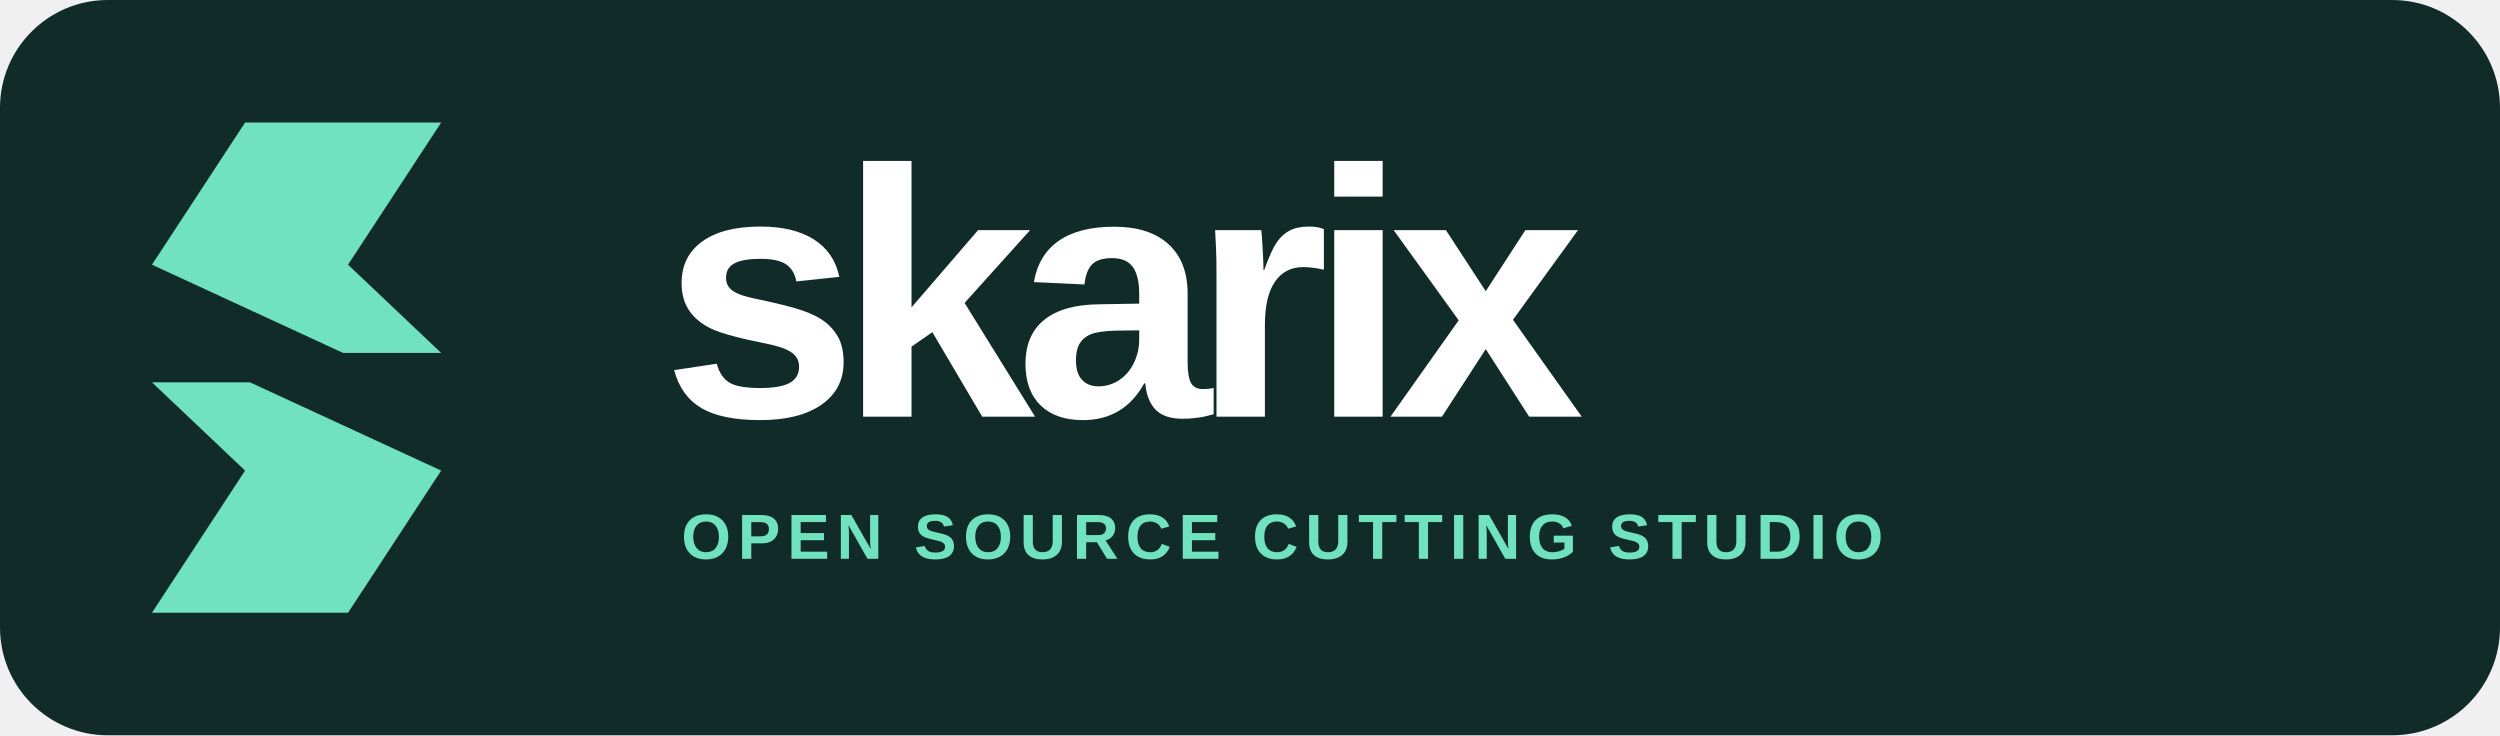
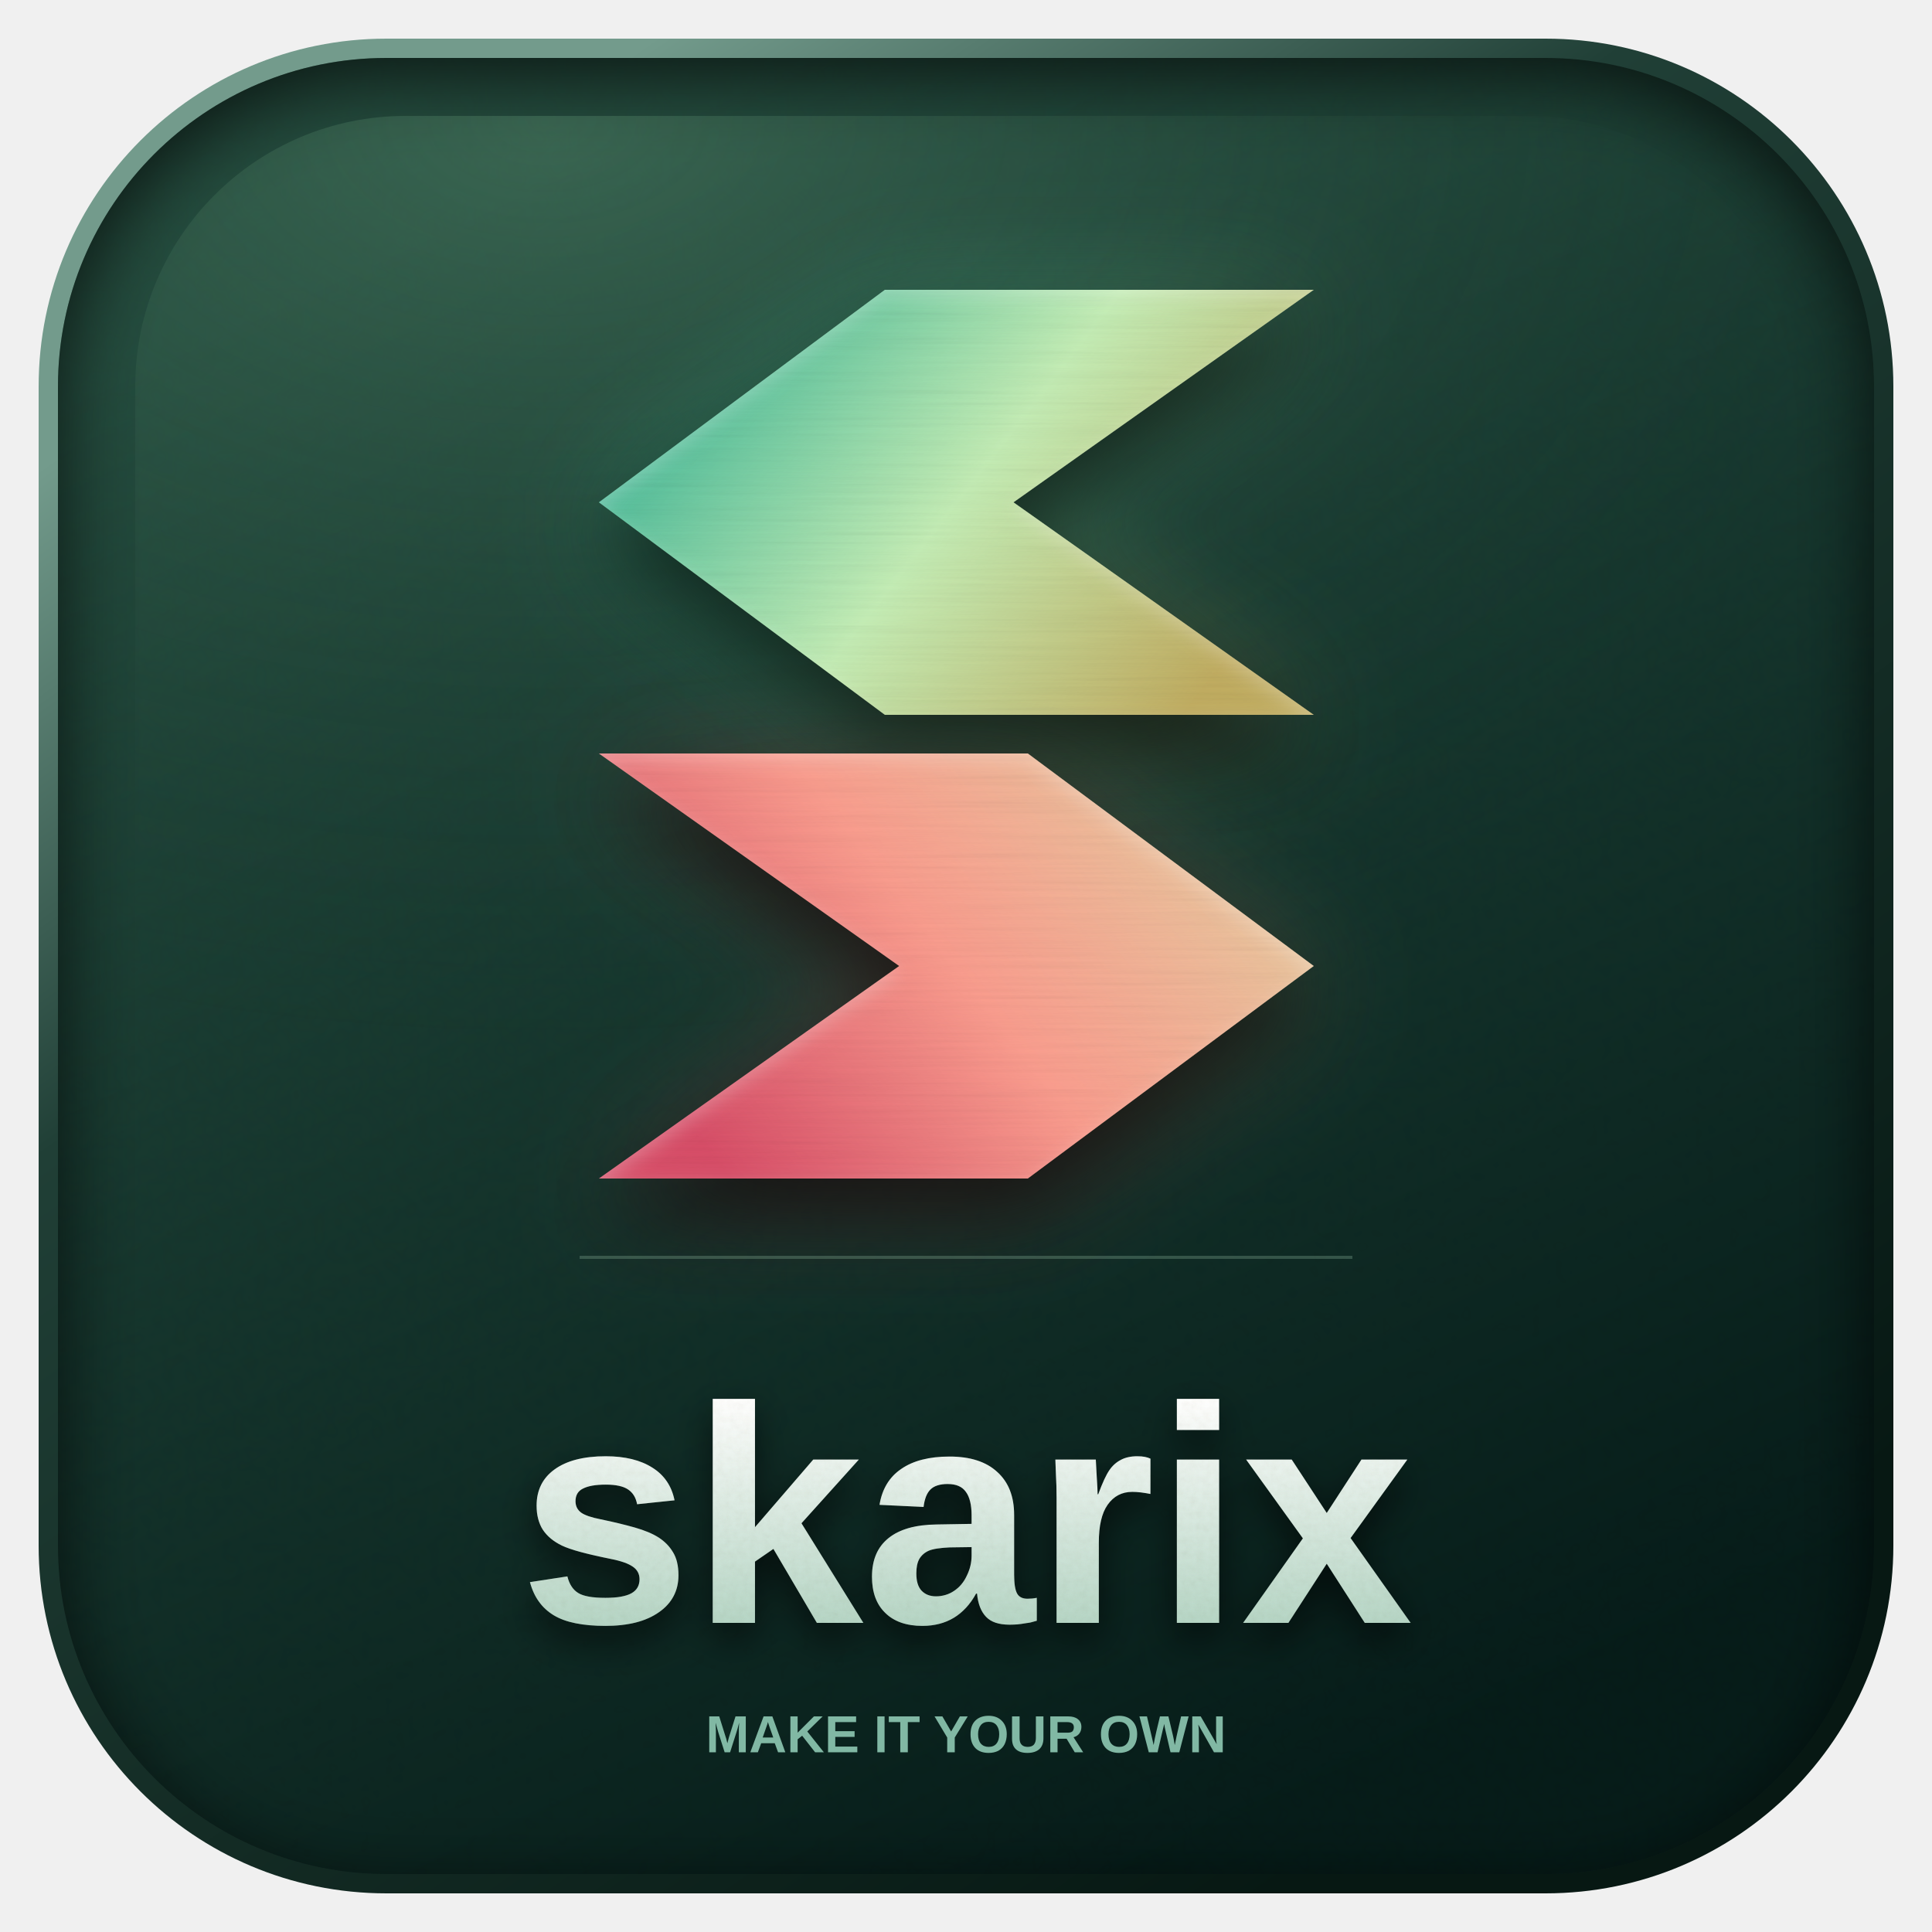
- <svg xmlns="http://www.w3.org/2000/svg" viewBox="0 0 510 150" role="img" aria-label="Skarix — Open Source Cutting Studio">
-   <rect width="510" height="150" rx="22" fill="#112b29" />
-   <g transform="translate(5 11)">
-     <path d="M26 43 45 14H85L66 43 85 61H65Z M26 67H46L85 85 66 114H26L45 85Z" fill="#70e2bd" />
+ <svg xmlns="http://www.w3.org/2000/svg" width="1024" height="1024" viewBox="0 0 100 100">
+   <g>
+     <g style="isolation:isolate">
+       <g id="art-outer-rim-layer" transform="translate(50 50) rotate(0) scale(1 1) translate(-48 -48)" opacity="1" style="mix-blend-mode:normal">
+         <defs>
+           <linearGradient id="art-outer-rim-paint" x1="0.213" y1="0.09" x2="0.787" y2="0.91">
+             <stop offset="0" stop-color="#739b8c" stop-opacity="1" />
+             <stop offset="0.3" stop-color="#203f36" stop-opacity="1" />
+             <stop offset="1" stop-color="#071813" stop-opacity="1" />
+           </linearGradient>
+         </defs>
+         <path d="M18 0 H78 A18 18 0 0 1 96 18 V78 A18 18 0 0 1 78 96 H18 A18 18 0 0 1 0 78 V18 A18 18 0 0 1 18 0 Z" fill="url(#art-outer-rim-paint)" stroke="transparent" stroke-width="0" stroke-linecap="round" stroke-linejoin="round" />
+       </g>
+       <g id="art-enamel-layer" transform="translate(50 50) rotate(0) scale(1 1) translate(-47 -47)" opacity="1" style="mix-blend-mode:normal">
+         <defs>
+           <linearGradient id="art-enamel-paint" x1="0.289" y1="0.047" x2="0.711" y2="0.953">
+             <stop offset="0" stop-color="#244c3e" stop-opacity="1" />
+             <stop offset="1" stop-color="#061c19" stop-opacity="1" />
+           </linearGradient>
+           <clipPath id="art-enamel-texture-clip">
+             <path d="M17 0 H77 A17 17 0 0 1 94 17 V77 A17 17 0 0 1 77 94 H17 A17 17 0 0 1 0 77 V17 A17 17 0 0 1 17 0 Z" />
+           </clipPath>
+           <filter id="art-enamel-texture" x="0" y="0" width="100%" height="100%">
+             <feTurbulence type="fractalNoise" baseFrequency="1.667" numOctaves="1" seed="36" />
+             <feColorMatrix type="saturate" values="0" />
+           </filter>
+           <filter id="art-enamel-effects" filterUnits="userSpaceOnUse" x="-9" y="-9" width="112" height="112" color-interpolation-filters="sRGB">
+             <feGaussianBlur in="SourceAlpha" stdDeviation="2" result="shadow0-blur" />
+             <feOffset in="shadow0-blur" dx="0" dy="1" result="shadow0-offset" />
+             <feComposite in="SourceAlpha" in2="shadow0-offset" operator="out" result="shadow0-alpha" />
+             <feFlood flood-color="#000000" flood-opacity="0.7" result="shadow0-color" />
+             <feComposite in="shadow0-color" in2="shadow0-alpha" operator="in" result="shadow0-paint" />
+             <feMerge result="shadow0-result">
+               <feMergeNode in="SourceGraphic" />
+               <feMergeNode in="shadow0-paint" />
+             </feMerge>
+           </filter>
+         </defs>
+         <g filter="url(#art-enamel-effects)">
+           <path d="M17 0 H77 A17 17 0 0 1 94 17 V77 A17 17 0 0 1 77 94 H17 A17 17 0 0 1 0 77 V17 A17 17 0 0 1 17 0 Z" fill="url(#art-enamel-paint)" stroke="transparent" stroke-width="0" stroke-linecap="round" stroke-linejoin="round" />
+           <g clip-path="url(#art-enamel-texture-clip)">
+             <rect width="94" height="94" filter="url(#art-enamel-texture)" opacity="0.055" style="mix-blend-mode:multiply" />
+           </g>
+         </g>
+       </g>
+       <g id="art-top-light-layer" transform="translate(50 33.5) rotate(0) scale(1 1) translate(-43 -27.5)" opacity="1" style="mix-blend-mode:normal">
+         <defs>
+           <radialGradient id="art-top-light-paint" cx="0.25" cy="0" r="0.9">
+             <stop offset="0" stop-color="#7eb890" stop-opacity="0.24" />
+             <stop offset="1" stop-color="#0b2921" stop-opacity="0" />
+           </radialGradient>
+         </defs>
+         <path d="M14 0 H72 A14 14 0 0 1 86 14 V41 A14 14 0 0 1 72 55 H14 A14 14 0 0 1 0 41 V14 A14 14 0 0 1 14 0 Z" fill="url(#art-top-light-paint)" stroke="transparent" stroke-width="0" stroke-linecap="round" stroke-linejoin="round" />
+       </g>
+       <g id="art-mint-aura-layer" transform="translate(49.5 27) rotate(0) scale(1 1) translate(-18.5 -11)" opacity="0.35" style="mix-blend-mode:normal">
+         <defs>
+           <linearGradient id="art-mint-aura-paint" x1="0.047" y1="0.289" x2="0.953" y2="0.711">
+             <stop offset="0" stop-color="#3ae4b0" stop-opacity="1" />
+             <stop offset="0.5" stop-color="#80ffbc" stop-opacity="1" />
+             <stop offset="1" stop-color="#e4cd76" stop-opacity="1" />
+           </linearGradient>
+           <filter id="art-mint-aura-effects" filterUnits="userSpaceOnUse" x="-12" y="-12" width="61" height="46" color-interpolation-filters="sRGB">
+             <feGaussianBlur in="SourceGraphic" stdDeviation="3" result="soft" />
+           </filter>
+         </defs>
+         <g filter="url(#art-mint-aura-effects)">
+           <path d="M 37 0 L 14.8 0 L 0 11 L 14.8 22 L 37 22 L 21.46 11 Z" fill="url(#art-mint-aura-paint)" stroke="transparent" stroke-width="0" stroke-linecap="round" stroke-linejoin="round" />
+         </g>
+       </g>
+       <g id="art-coral-aura-layer" transform="translate(49.5 51) rotate(0) scale(-1 1) translate(-18.5 -11)" opacity="0.3" style="mix-blend-mode:normal">
+         <defs>
+           <linearGradient id="art-coral-aura-paint" x1="0.047" y1="0.289" x2="0.953" y2="0.711">
+             <stop offset="0" stop-color="#f5d99c" stop-opacity="1" />
+             <stop offset="0.5" stop-color="#ff7d78" stop-opacity="1" />
+             <stop offset="1" stop-color="#e45566" stop-opacity="1" />
+           </linearGradient>
+           <filter id="art-coral-aura-effects" filterUnits="userSpaceOnUse" x="-12" y="-12" width="61" height="46" color-interpolation-filters="sRGB">
+             <feGaussianBlur in="SourceGraphic" stdDeviation="3" result="soft" />
+           </filter>
+         </defs>
+         <g filter="url(#art-coral-aura-effects)">
+           <path d="M 37 0 L 14.8 0 L 0 11 L 14.8 22 L 37 22 L 21.46 11 Z" fill="url(#art-coral-aura-paint)" stroke="transparent" stroke-width="0" stroke-linecap="round" stroke-linejoin="round" />
+         </g>
+       </g>
+       <g id="art-mint-ribbon-layer" transform="translate(49.5 26) rotate(0) scale(1 1) translate(-18.5 -11)" opacity="1" style="mix-blend-mode:normal">
+         <defs>
+           <linearGradient id="art-mint-ribbon-paint" x1="0.047" y1="0.289" x2="0.953" y2="0.711">
+             <stop offset="0" stop-color="#45b898" stop-opacity="1" />
+             <stop offset="0.5" stop-color="#c4edb5" stop-opacity="1" />
+             <stop offset="1" stop-color="#c1ad61" stop-opacity="1" />
+           </linearGradient>
+           <clipPath id="art-mint-ribbon-texture-clip">
+             <path d="M 37 0 L 14.8 0 L 0 11 L 14.8 22 L 37 22 L 21.46 11 Z" />
+           </clipPath>
+           <filter id="art-mint-ribbon-texture" x="0" y="0" width="100%" height="100%">
+             <feTurbulence type="fractalNoise" baseFrequency="0.1 5" numOctaves="3" seed="17" />
+             <feColorMatrix type="saturate" values="0" />
+           </filter>
+           <filter id="art-mint-ribbon-effects" filterUnits="userSpaceOnUse" x="-10" y="-10" width="57" height="42" color-interpolation-filters="sRGB">
+             <feGaussianBlur in="SourceAlpha" stdDeviation="2" result="shadow0-blur" />
+             <feOffset in="shadow0-blur" dx="0" dy="2" result="shadow0-offset" />
+             <feFlood flood-color="#000000" flood-opacity="0.65" result="shadow0-color" />
+             <feComposite in="shadow0-color" in2="shadow0-offset" operator="in" result="shadow0-paint" />
+             <feMerge result="shadow0-result">
+               <feMergeNode in="shadow0-paint" />
+               <feMergeNode in="SourceGraphic" />
+             </feMerge>
+             <feGaussianBlur in="SourceAlpha" stdDeviation="0.5" result="shadow1-blur" />
+             <feOffset in="shadow1-blur" dx="0" dy="0.35" result="shadow1-offset" />
+             <feComposite in="SourceAlpha" in2="shadow1-offset" operator="out" result="shadow1-alpha" />
+             <feFlood flood-color="#ffffff" flood-opacity="0.25" result="shadow1-color" />
+             <feComposite in="shadow1-color" in2="shadow1-alpha" operator="in" result="shadow1-paint" />
+             <feMerge result="shadow1-result">
+               <feMergeNode in="shadow0-result" />
+               <feMergeNode in="shadow1-paint" />
+             </feMerge>
+           </filter>
+         </defs>
+         <g filter="url(#art-mint-ribbon-effects)">
+           <path d="M 37 0 L 14.8 0 L 0 11 L 14.8 22 L 37 22 L 21.46 11 Z" fill="url(#art-mint-ribbon-paint)" stroke="transparent" stroke-width="0" stroke-linecap="round" stroke-linejoin="round" />
+           <g clip-path="url(#art-mint-ribbon-texture-clip)">
+             <rect width="37" height="22" filter="url(#art-mint-ribbon-texture)" opacity="0.14" style="mix-blend-mode:multiply" />
+           </g>
+         </g>
+       </g>
+       <g id="art-coral-ribbon-layer" transform="translate(49.5 50) rotate(0) scale(-1 1) translate(-18.5 -11)" opacity="1" style="mix-blend-mode:normal">
+         <defs>
+           <linearGradient id="art-coral-ribbon-paint" x1="0.047" y1="0.289" x2="0.953" y2="0.711">
+             <stop offset="0" stop-color="#e9c99f" stop-opacity="1" />
+             <stop offset="0.5" stop-color="#fa9d8e" stop-opacity="1" />
+             <stop offset="1" stop-color="#d84e68" stop-opacity="1" />
+           </linearGradient>
+           <clipPath id="art-coral-ribbon-texture-clip">
+             <path d="M 37 0 L 14.8 0 L 0 11 L 14.8 22 L 37 22 L 21.46 11 Z" />
+           </clipPath>
+           <filter id="art-coral-ribbon-texture" x="0" y="0" width="100%" height="100%">
+             <feTurbulence type="fractalNoise" baseFrequency="0.1 5" numOctaves="3" seed="17" />
+             <feColorMatrix type="saturate" values="0" />
+           </filter>
+           <filter id="art-coral-ribbon-effects" filterUnits="userSpaceOnUse" x="-10" y="-10" width="57" height="42" color-interpolation-filters="sRGB">
+             <feGaussianBlur in="SourceAlpha" stdDeviation="2" result="shadow0-blur" />
+             <feOffset in="shadow0-blur" dx="0" dy="2" result="shadow0-offset" />
+             <feFlood flood-color="#000000" flood-opacity="0.65" result="shadow0-color" />
+             <feComposite in="shadow0-color" in2="shadow0-offset" operator="in" result="shadow0-paint" />
+             <feMerge result="shadow0-result">
+               <feMergeNode in="shadow0-paint" />
+               <feMergeNode in="SourceGraphic" />
+             </feMerge>
+             <feGaussianBlur in="SourceAlpha" stdDeviation="0.5" result="shadow1-blur" />
+             <feOffset in="shadow1-blur" dx="0" dy="0.35" result="shadow1-offset" />
+             <feComposite in="SourceAlpha" in2="shadow1-offset" operator="out" result="shadow1-alpha" />
+             <feFlood flood-color="#ffffff" flood-opacity="0.25" result="shadow1-color" />
+             <feComposite in="shadow1-color" in2="shadow1-alpha" operator="in" result="shadow1-paint" />
+             <feMerge result="shadow1-result">
+               <feMergeNode in="shadow0-result" />
+               <feMergeNode in="shadow1-paint" />
+             </feMerge>
+           </filter>
+         </defs>
+         <g filter="url(#art-coral-ribbon-effects)">
+           <path d="M 37 0 L 14.8 0 L 0 11 L 14.8 22 L 37 22 L 21.46 11 Z" fill="url(#art-coral-ribbon-paint)" stroke="transparent" stroke-width="0" stroke-linecap="round" stroke-linejoin="round" />
+           <g clip-path="url(#art-coral-ribbon-texture-clip)">
+             <rect width="37" height="22" filter="url(#art-coral-ribbon-texture)" opacity="0.14" style="mix-blend-mode:multiply" />
+           </g>
+         </g>
+       </g>
+       <g id="art-divider-layer" transform="translate(50 65.08) rotate(0) scale(1 1) translate(-20 -0.08)" opacity="0.35" style="mix-blend-mode:normal">
+         <defs />
+         <path d="M0 0H40V0.16H0Z" fill="#7ca48c" stroke="transparent" stroke-width="0" stroke-linecap="round" stroke-linejoin="round" />
+       </g>
+       <g id="art-wordmark-layer" transform="translate(50 76.5) rotate(0) scale(1 1) translate(-42 -8.5)" opacity="1" style="mix-blend-mode:normal">
+         <defs>
+           <linearGradient id="art-wordmark-paint" x1="0.5" y1="0" x2="0.5" y2="1">
+             <stop offset="0" stop-color="#ffffff" stop-opacity="1" />
+             <stop offset="1" stop-color="#b6d6c6" stop-opacity="1" />
+           </linearGradient>
+           <clipPath id="art-wordmark-texture-clip">
+             <path d="" />
+           </clipPath>
+           <filter id="art-wordmark-texture" x="0" y="0" width="100%" height="100%">
+             <feTurbulence type="fractalNoise" baseFrequency="2.857" numOctaves="3" seed="23" />
+             <feColorMatrix type="saturate" values="0" />
+             <feComponentTransfer>
+               <feFuncR type="linear" slope=".35" intercept=".65" />
+               <feFuncG type="linear" slope=".35" intercept=".62" />
+               <feFuncB type="linear" slope=".35" intercept=".55" />
+             </feComponentTransfer>
+             <feComposite in2="SourceAlpha" operator="in" />
+           </filter>
+           <filter id="art-wordmark-effects" filterUnits="userSpaceOnUse" x="-4.8" y="-4.8" width="93.6" height="26.6" color-interpolation-filters="sRGB">
+             <feGaussianBlur in="SourceAlpha" stdDeviation="1" result="shadow0-blur" />
+             <feOffset in="shadow0-blur" dx="0" dy="0.8" result="shadow0-offset" />
+             <feFlood flood-color="#000000" flood-opacity="0.6" result="shadow0-color" />
+             <feComposite in="shadow0-color" in2="shadow0-offset" operator="in" result="shadow0-paint" />
+             <feMerge result="shadow0-result">
+               <feMergeNode in="shadow0-paint" />
+               <feMergeNode in="SourceGraphic" />
+             </feMerge>
+           </filter>
+         </defs>
+         <g filter="url(#art-wordmark-effects)">
+           <text fill="url(#art-wordmark-paint)" stroke="transparent" stroke-width="0" paint-order="stroke fill" font-family="Arial" font-size="16" font-weight="700" text-anchor="middle">
+             <tspan x="42" y="16">skarix</tspan>
+           </text>
+           <g filter="url(#art-wordmark-texture)" opacity="0.32" style="mix-blend-mode:multiply">
+             <text fill="white" stroke="none" stroke-width="0" paint-order="stroke fill" font-family="Arial" font-size="16" font-weight="700" text-anchor="middle">
+               <tspan x="42" y="16">skarix</tspan>
+             </text>
+           </g>
+         </g>
+       </g>
+       <g id="art-tagline-layer" transform="translate(50 90.5) rotate(0) scale(1 1) translate(-38 -2.5)" opacity="1" style="mix-blend-mode:normal">
+         <defs />
+         <text fill="#81b8a4" stroke="transparent" stroke-width="0" paint-order="stroke fill" font-family="Arial" font-size="2.7" font-weight="700" text-anchor="middle">
+           <tspan x="38" y="2.7">MAKE IT YOUR OWN</tspan>
+         </text>
+       </g>
+     </g>
  </g>
-   <text x="135" y="85" font-family="Arial,sans-serif" font-weight="700" font-size="72" letter-spacing="-4" fill="#fff">skarix</text>
-   <text x="139" y="114" font-family="Arial,sans-serif" font-size="13" font-weight="700" letter-spacing="1.4" fill="#70e2bd">OPEN SOURCE CUTTING STUDIO</text>
</svg>
